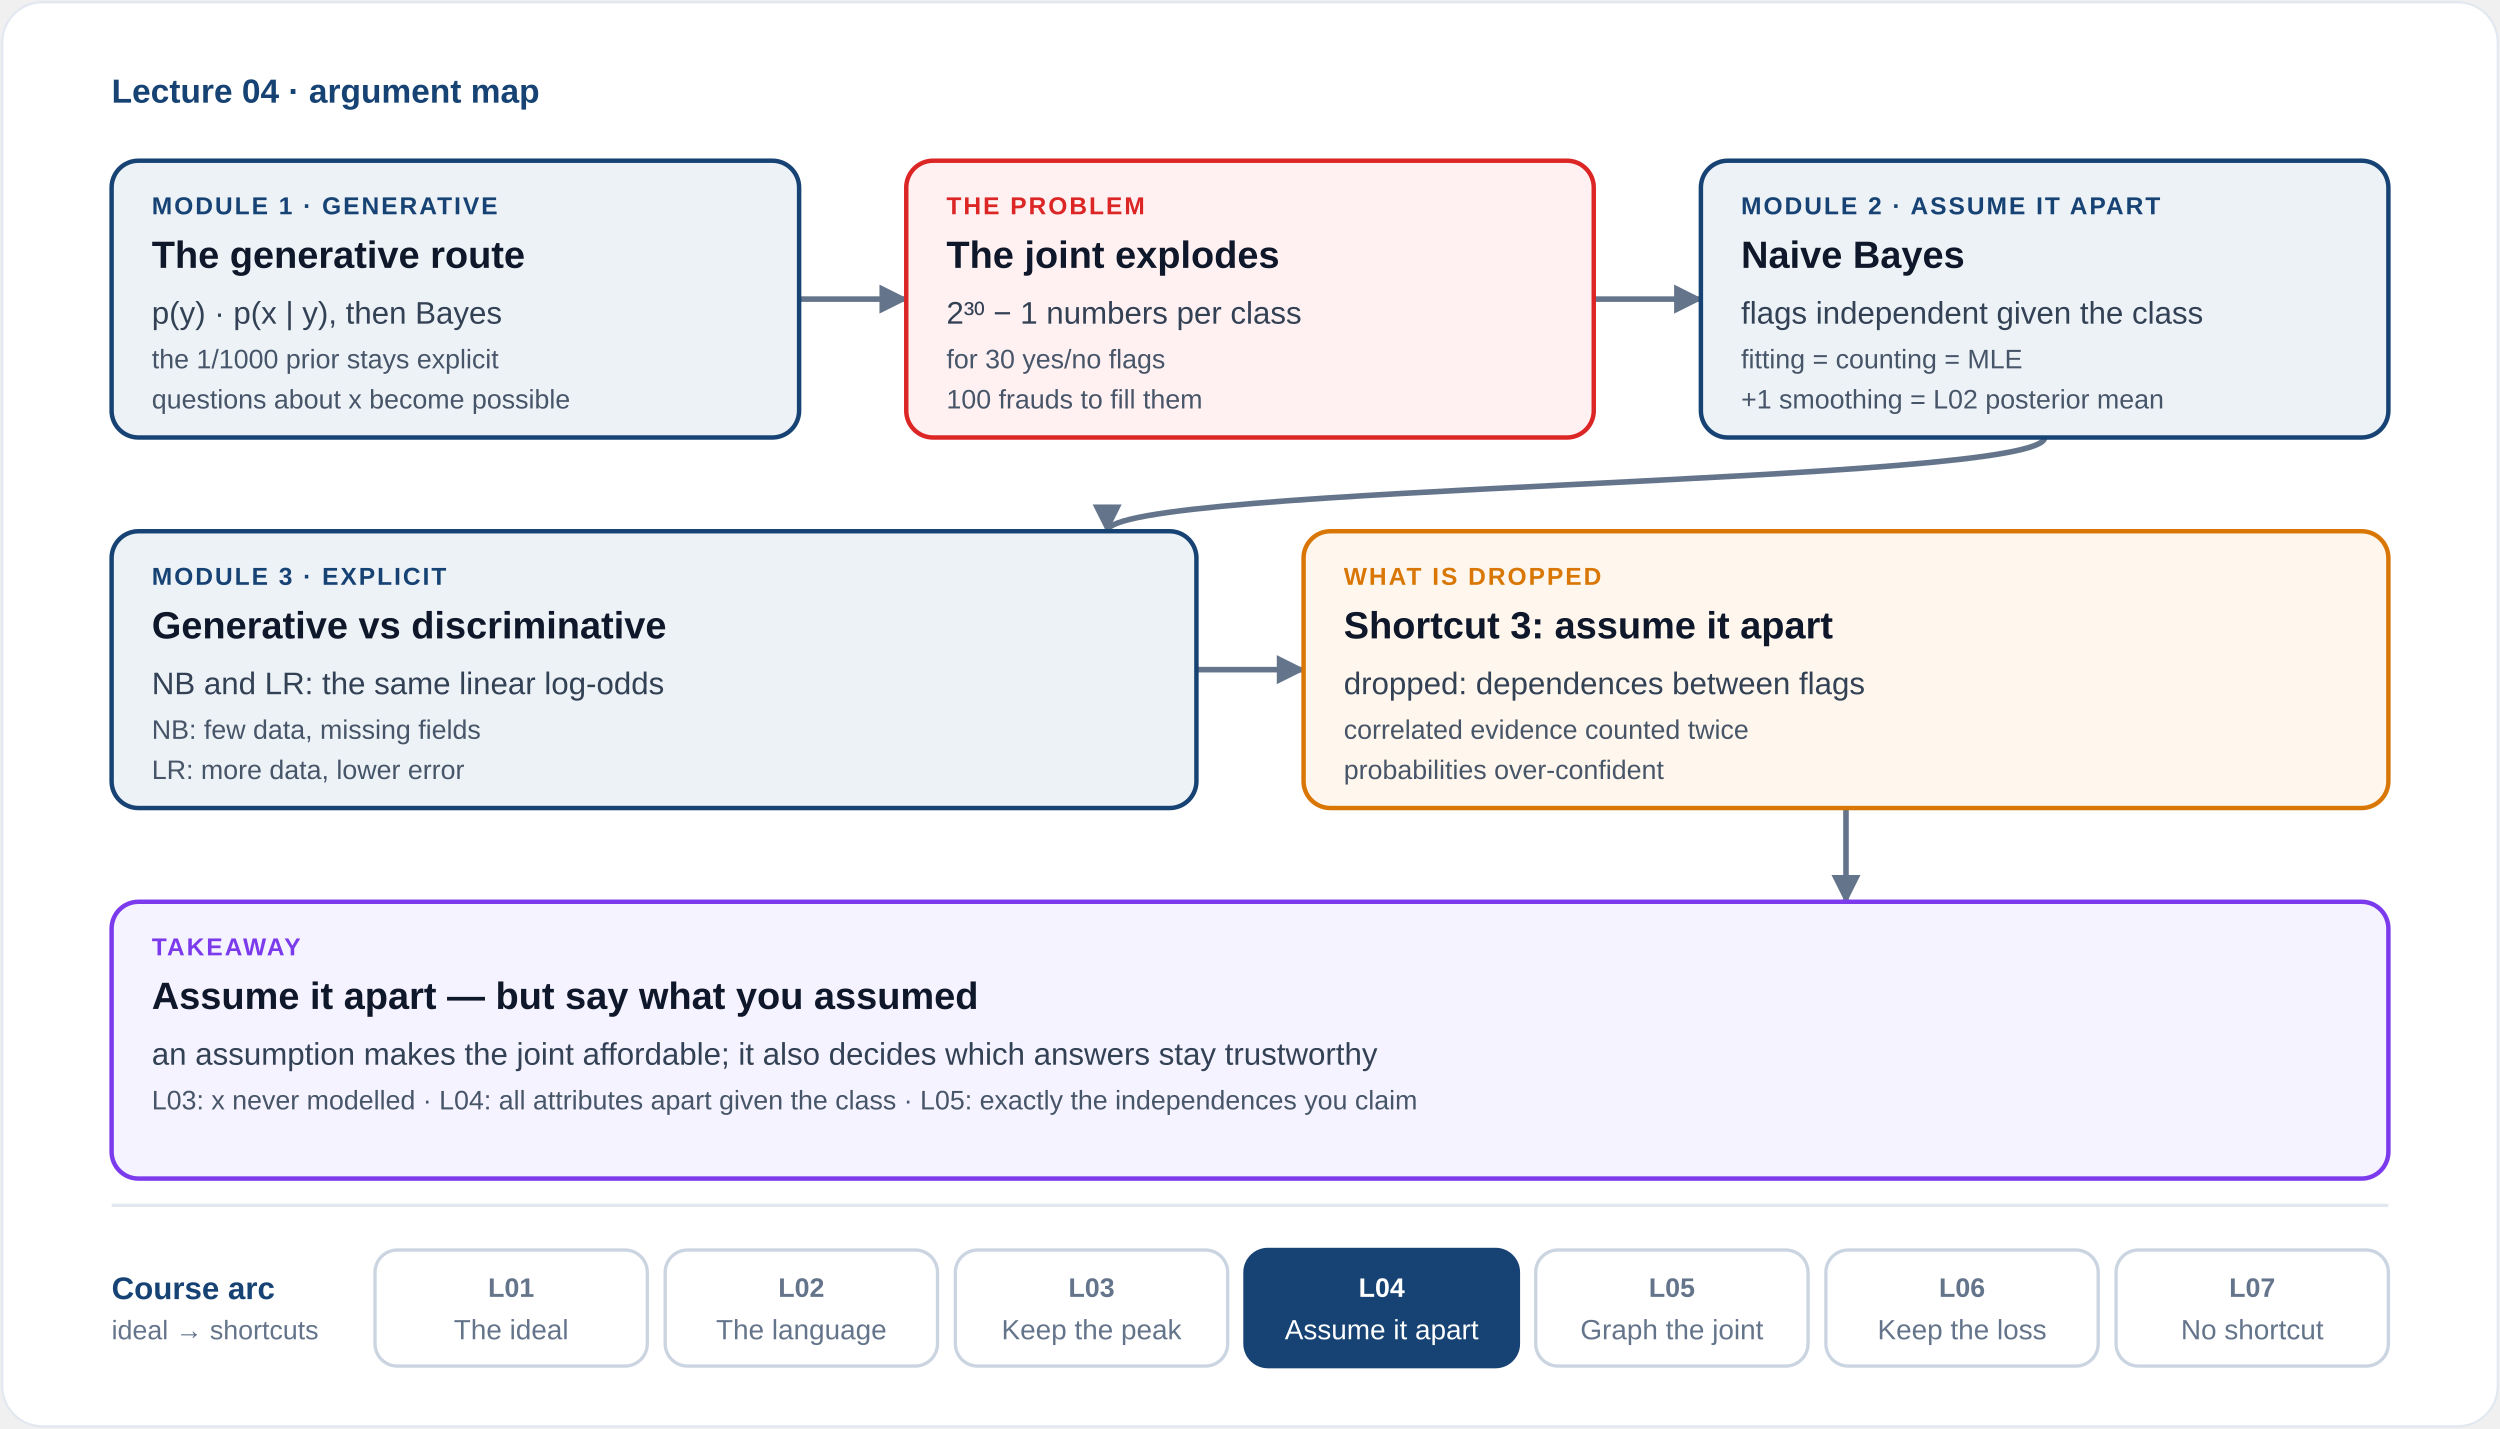
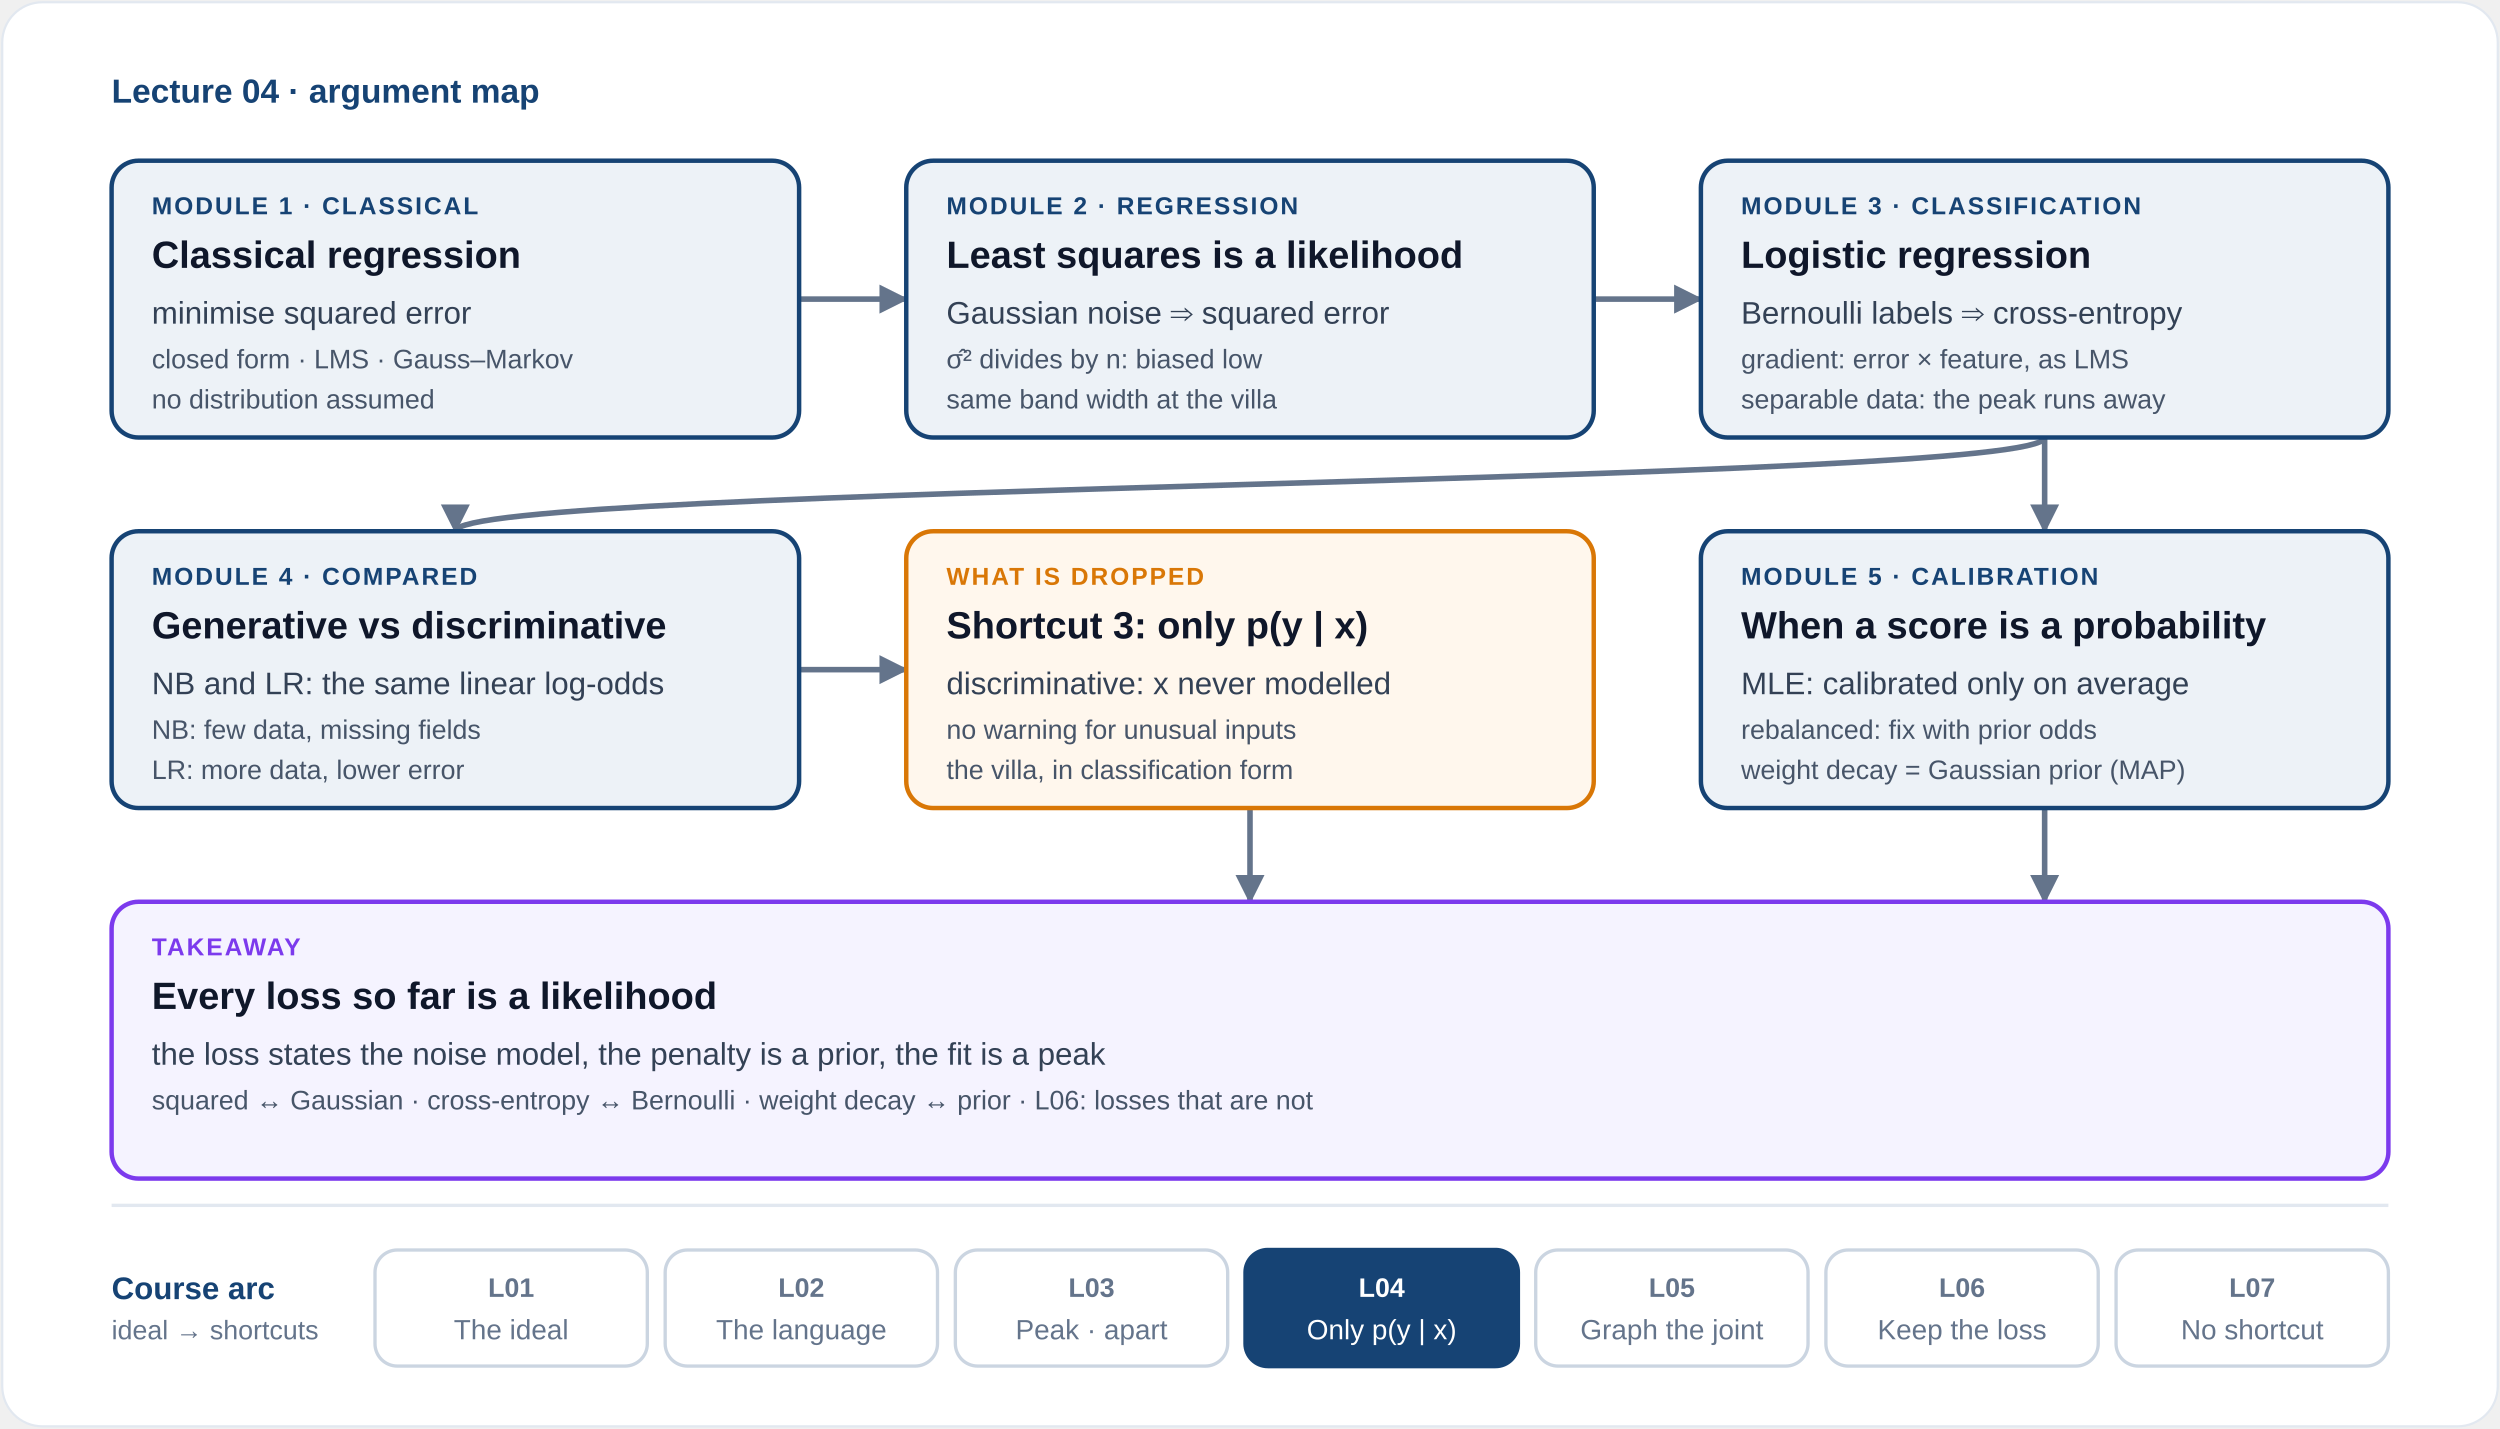
<svg xmlns="http://www.w3.org/2000/svg" viewBox="0 0 1120 640" role="img" aria-labelledby="title desc">
  <defs>
    <marker id="arrow" markerUnits="userSpaceOnUse" markerWidth="13" markerHeight="13" refX="12" refY="6.5" orient="auto">
      <path d="M0,0 L13,6.5 L0,13 Z" fill="#64748b" />
    </marker>
    <style>
      .head { font: 700 17px Arial, "Helvetica Neue", sans-serif; fill: #0f172a; }
      .text { font: 14px Arial, "Helvetica Neue", sans-serif; fill: #334155; }
      .small { font: 12px Arial, "Helvetica Neue", sans-serif; fill: #475569; }
      .tag { font: 700 11px Arial, "Helvetica Neue", sans-serif; letter-spacing: 0.08em; }
      .arclabel { font: 700 14px Arial, "Helvetica Neue", sans-serif; fill: #164374; }
      .arcsub { font: 12px Arial, "Helvetica Neue", sans-serif; fill: #64748b; }
      .arcnum { font: 700 12px Arial, "Helvetica Neue", sans-serif; }
      .arcname { font: 12.5px Arial, "Helvetica Neue", sans-serif; }
      .arrow { stroke: #64748b; stroke-width: 2.5; fill: none; marker-end: url(#arrow); }
    </style>
  </defs>
  <rect x="1" y="1" width="1118" height="638" rx="18" fill="#ffffff" stroke="#e2e8f0" />
  <text x="50" y="46" class="arclabel" style="font-size:15px">Lecture 04 · argument map</text>
  <path d="M358 134 H406" class="arrow" />
  <path d="M714 134 H762" class="arrow" />
-   <path d="M916 196 C916 217 496 217 496 238" class="arrow" />
-   <path d="M536 300 H584" class="arrow" />
-   <path d="M827 362 C827 383 827 383 827 404" class="arrow" />
+   <path d="M916 196 C916 217 204 217 204 238" class="arrow" />
+   <path d="M358 300 H406" class="arrow" />
+   <path d="M916 196 C916 217 916 217 916 238" class="arrow" />
+   <path d="M916 362 C916 383 916 383 916 404" class="arrow" />
+   <path d="M560 362 C560 383 560 383 560 404" class="arrow" />
  <g transform="translate(50 72)">
    <rect width="308" height="124" rx="12" fill="#edf2f7" stroke="#164374" stroke-width="2" />
-     <text x="18" y="24" class="tag" fill="#164374">MODULE 1 · GENERATIVE</text>
-     <text x="18" y="48" class="head">The generative route</text>
-     <text x="18" y="73" class="text">p(y) · p(x | y), then Bayes</text>
-     <text x="18" y="93" class="small">the 1/1000 prior stays explicit</text>
-     <text x="18" y="111" class="small">questions about x become possible</text>
+     <text x="18" y="24" class="tag" fill="#164374">MODULE 1 · CLASSICAL</text>
+     <text x="18" y="48" class="head">Classical regression</text>
+     <text x="18" y="73" class="text">minimise squared error</text>
+     <text x="18" y="93" class="small">closed form · LMS · Gauss–Markov</text>
+     <text x="18" y="111" class="small">no distribution assumed</text>
  </g>
  <g transform="translate(406 72)">
-     <rect width="308" height="124" rx="12" fill="#fff1f1" stroke="#dc2626" stroke-width="2" />
-     <text x="18" y="24" class="tag" fill="#dc2626">THE PROBLEM</text>
-     <text x="18" y="48" class="head">The joint explodes</text>
-     <text x="18" y="73" class="text">2³⁰ − 1 numbers per class</text>
-     <text x="18" y="93" class="small">for 30 yes/no flags</text>
-     <text x="18" y="111" class="small">100 frauds to fill them</text>
+     <rect width="308" height="124" rx="12" fill="#edf2f7" stroke="#164374" stroke-width="2" />
+     <text x="18" y="24" class="tag" fill="#164374">MODULE 2 · REGRESSION</text>
+     <text x="18" y="48" class="head">Least squares is a likelihood</text>
+     <text x="18" y="73" class="text">Gaussian noise ⇒ squared error</text>
+     <text x="18" y="93" class="small">σ̂² divides by n: biased low</text>
+     <text x="18" y="111" class="small">same band width at the villa</text>
  </g>
  <g transform="translate(762 72)">
    <rect width="308" height="124" rx="12" fill="#edf2f7" stroke="#164374" stroke-width="2" />
-     <text x="18" y="24" class="tag" fill="#164374">MODULE 2 · ASSUME IT APART</text>
-     <text x="18" y="48" class="head">Naive Bayes</text>
-     <text x="18" y="73" class="text">flags independent given the class</text>
-     <text x="18" y="93" class="small">fitting = counting = MLE</text>
-     <text x="18" y="111" class="small">+1 smoothing = L02 posterior mean</text>
+     <text x="18" y="24" class="tag" fill="#164374">MODULE 3 · CLASSIFICATION</text>
+     <text x="18" y="48" class="head">Logistic regression</text>
+     <text x="18" y="73" class="text">Bernoulli labels ⇒ cross-entropy</text>
+     <text x="18" y="93" class="small">gradient: error × feature, as LMS</text>
+     <text x="18" y="111" class="small">separable data: the peak runs away</text>
  </g>
  <g transform="translate(50 238)">
-     <rect width="486" height="124" rx="12" fill="#edf2f7" stroke="#164374" stroke-width="2" />
-     <text x="18" y="24" class="tag" fill="#164374">MODULE 3 · EXPLICIT</text>
+     <rect width="308" height="124" rx="12" fill="#edf2f7" stroke="#164374" stroke-width="2" />
+     <text x="18" y="24" class="tag" fill="#164374">MODULE 4 · COMPARED</text>
    <text x="18" y="48" class="head">Generative vs discriminative</text>
    <text x="18" y="73" class="text">NB and LR: the same linear log-odds</text>
    <text x="18" y="93" class="small">NB: few data, missing fields</text>
    <text x="18" y="111" class="small">LR: more data, lower error</text>
  </g>
-   <g transform="translate(584 238)">
-     <rect width="486" height="124" rx="12" fill="#fff7ed" stroke="#d97706" stroke-width="2" />
+   <g transform="translate(406 238)">
+     <rect width="308" height="124" rx="12" fill="#fff7ed" stroke="#d97706" stroke-width="2" />
    <text x="18" y="24" class="tag" fill="#d97706">WHAT IS DROPPED</text>
-     <text x="18" y="48" class="head">Shortcut 3: assume it apart</text>
-     <text x="18" y="73" class="text">dropped: dependences between flags</text>
-     <text x="18" y="93" class="small">correlated evidence counted twice</text>
-     <text x="18" y="111" class="small">probabilities over-confident</text>
+     <text x="18" y="48" class="head">Shortcut 3: only p(y | x)</text>
+     <text x="18" y="73" class="text">discriminative: x never modelled</text>
+     <text x="18" y="93" class="small">no warning for unusual inputs</text>
+     <text x="18" y="111" class="small">the villa, in classification form</text>
+   </g>
+   <g transform="translate(762 238)">
+     <rect width="308" height="124" rx="12" fill="#edf2f7" stroke="#164374" stroke-width="2" />
+     <text x="18" y="24" class="tag" fill="#164374">MODULE 5 · CALIBRATION</text>
+     <text x="18" y="48" class="head">When a score is a probability</text>
+     <text x="18" y="73" class="text">MLE: calibrated only on average</text>
+     <text x="18" y="93" class="small">rebalanced: fix with prior odds</text>
+     <text x="18" y="111" class="small">weight decay = Gaussian prior (MAP)</text>
  </g>
  <g transform="translate(50 404)">
    <rect width="1020" height="124" rx="12" fill="#f5f3ff" stroke="#7c3aed" stroke-width="2" />
    <text x="18" y="24" class="tag" fill="#7c3aed">TAKEAWAY</text>
-     <text x="18" y="48" class="head">Assume it apart — but say what you assumed</text>
-     <text x="18" y="73" class="text">an assumption makes the joint affordable; it also decides which answers stay trustworthy</text>
-     <text x="18" y="93" class="small">L03: x never modelled · L04: all attributes apart given the class · L05: exactly the independences you claim</text>
+     <text x="18" y="48" class="head">Every loss so far is a likelihood</text>
+     <text x="18" y="73" class="text">the loss states the noise model, the penalty is a prior, the fit is a peak</text>
+     <text x="18" y="93" class="small">squared ↔ Gaussian · cross-entropy ↔ Bernoulli · weight decay ↔ prior · L06: losses that are not</text>
  </g>
  <line x1="50" y1="540" x2="1070" y2="540" stroke="#e2e8f0" stroke-width="1.5" />
  <text x="50" y="582" class="arclabel">Course arc</text>
  <text x="50" y="600" class="arcsub">ideal → shortcuts</text>
  <rect x="168" y="560" width="122" height="52" rx="10" fill="#ffffff" stroke="#cbd5e1" stroke-width="1.5" />
  <text x="229" y="581" text-anchor="middle" class="arcnum" fill="#64748b">L01</text>
  <text x="229" y="600" text-anchor="middle" class="arcname" fill="#64748b">The ideal</text>
  <rect x="298" y="560" width="122" height="52" rx="10" fill="#ffffff" stroke="#cbd5e1" stroke-width="1.5" />
  <text x="359" y="581" text-anchor="middle" class="arcnum" fill="#64748b">L02</text>
  <text x="359" y="600" text-anchor="middle" class="arcname" fill="#64748b">The language</text>
  <rect x="428" y="560" width="122" height="52" rx="10" fill="#ffffff" stroke="#cbd5e1" stroke-width="1.5" />
  <text x="489" y="581" text-anchor="middle" class="arcnum" fill="#64748b">L03</text>
-   <text x="489" y="600" text-anchor="middle" class="arcname" fill="#64748b">Keep the peak</text>
+   <text x="489" y="600" text-anchor="middle" class="arcname" fill="#64748b">Peak · apart</text>
  <rect x="558" y="560" width="122" height="52" rx="10" fill="#164374" stroke="#164374" stroke-width="2" />
  <text x="619" y="581" text-anchor="middle" class="arcnum" fill="#ffffff">L04</text>
-   <text x="619" y="600" text-anchor="middle" class="arcname" fill="#ffffff">Assume it apart</text>
+   <text x="619" y="600" text-anchor="middle" class="arcname" fill="#ffffff">Only p(y | x)</text>
  <rect x="688" y="560" width="122" height="52" rx="10" fill="#ffffff" stroke="#cbd5e1" stroke-width="1.5" />
  <text x="749" y="581" text-anchor="middle" class="arcnum" fill="#64748b">L05</text>
  <text x="749" y="600" text-anchor="middle" class="arcname" fill="#64748b">Graph the joint</text>
  <rect x="818" y="560" width="122" height="52" rx="10" fill="#ffffff" stroke="#cbd5e1" stroke-width="1.5" />
  <text x="879" y="581" text-anchor="middle" class="arcnum" fill="#64748b">L06</text>
  <text x="879" y="600" text-anchor="middle" class="arcname" fill="#64748b">Keep the loss</text>
  <rect x="948" y="560" width="122" height="52" rx="10" fill="#ffffff" stroke="#cbd5e1" stroke-width="1.5" />
  <text x="1009" y="581" text-anchor="middle" class="arcnum" fill="#64748b">L07</text>
  <text x="1009" y="600" text-anchor="middle" class="arcname" fill="#64748b">No shortcut</text>
</svg>
